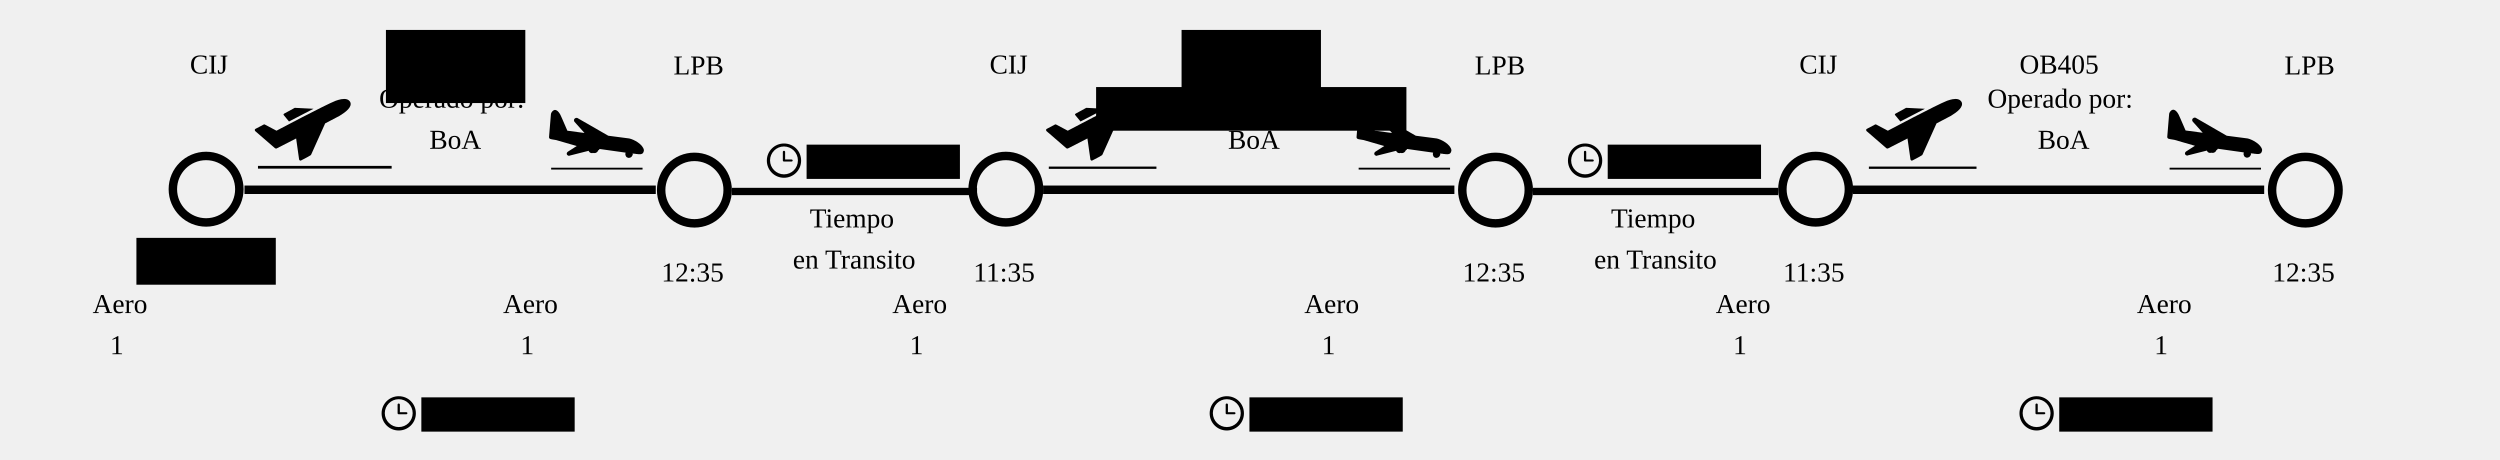
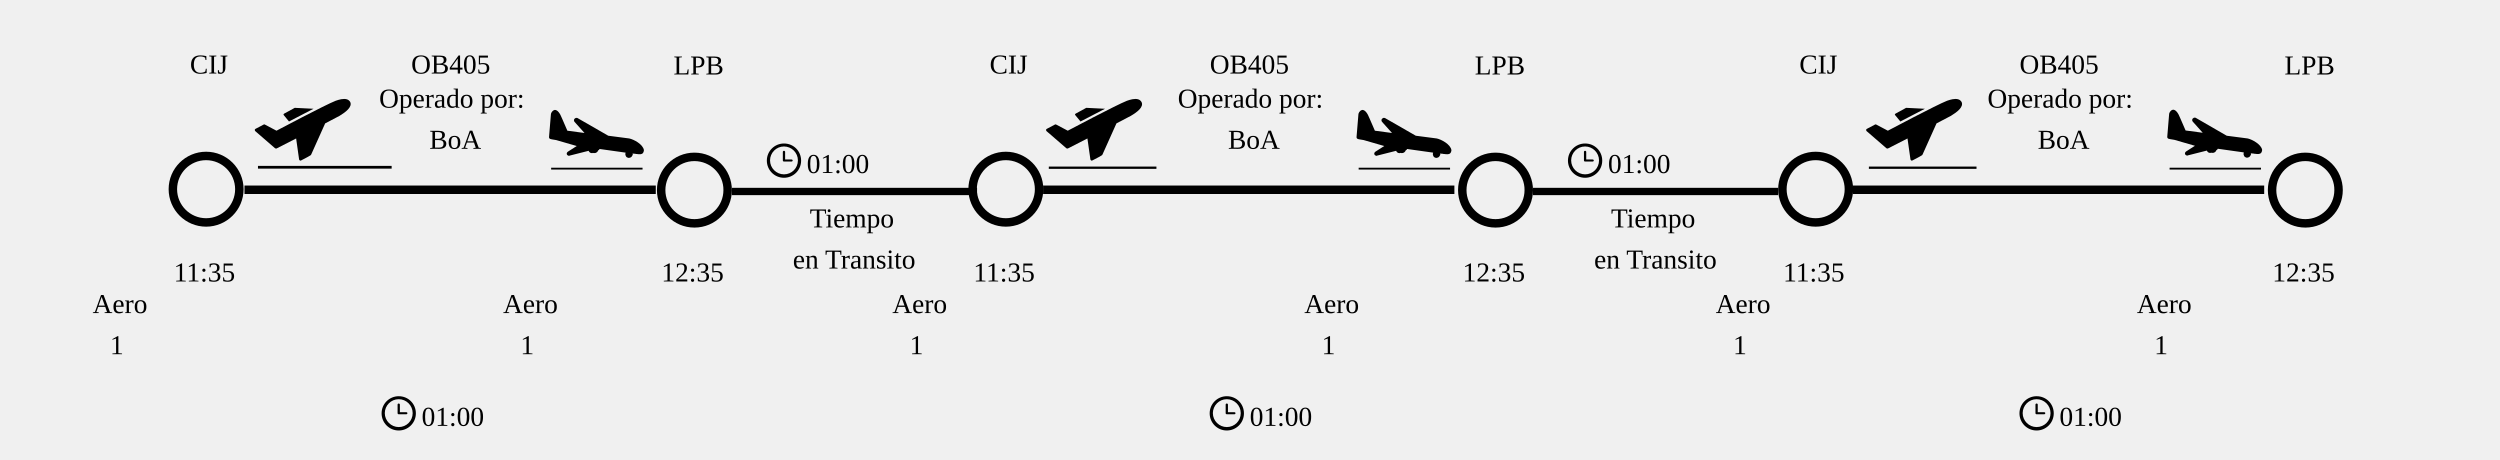
<svg xmlns="http://www.w3.org/2000/svg" version="1.1" x="0px" y="0px" viewBox="0 0 1094.1 201" style="enable-background:new 0 0 1094.1 201;" xml:space="preserve">
  <style type="text/css">
	.tres .st0{fill:#FFFFFF;}
	.tres .st1{fill:none;}
	.tres .st2{fill:#2C4465;}
	.tres .st4{font-size:16px;}
	.tres .st5{enable-background:new    ;}
	.tres .st6{font-size:15px;}
	.tres .st8{font-size:12px;}
	.tres .st9{fill:none;stroke:#FFFFFF;stroke-width:0.25;stroke-miterlimit:10;}
	.tres .st10{fill:#686868;}
</style>
  <g id="vuelo1">
    <g>
      <path class="st0" d="M90.2,99.2c-9.1,0-16.4-7.4-16.4-16.4c0-9.1,7.4-16.4,16.4-16.4c9.1,0,16.4,7.4,16.4,16.4    C106.6,91.9,99.2,99.2,90.2,99.2z M90.2,70.1c-7,0-12.7,5.7-12.7,12.7s5.7,12.7,12.7,12.7s12.7-5.7,12.7-12.7S97.2,70.1,90.2,70.1    z" />
    </g>
    <g>
      <rect x="107" y="81.2" class="st0" width="180" height="3.7" />
    </g>
    <g>
      <g>
        <line class="st1" x1="121.7" y1="60.5" x2="129.3" y2="60.5" />
      </g>
      <g>
        <line class="st1" x1="125.6" y1="56.7" x2="125.6" y2="64.3" />
      </g>
      <g>
        <path class="st2" d="M137.2,47.6l-8.1-0.4c-0.1,0-0.2,0-0.3,0.1l-4.4,2.4c-0.1,0.1-0.3,0.2-0.3,0.3c-0.1,0.1,0,0.3,0.1,0.4     l2.3,2.8c0.1,0,0.1-0.1,0.1-0.1L137.2,47.6z" />
      </g>
      <g>
        <path class="st2" d="M153.3,44.7L153.3,44.7c-0.3-0.6-1-1.4-2.7-1.4c-1.7,0-3.6,0.8-3.7,0.8c-4.6,1.8-25.9,13.1-25.9,13.1     l-5.1-2.7c-0.1-0.1-0.3-0.1-0.5,0l-3.6,1.9c-0.1,0.1-0.3,0.2-0.3,0.4c0,0.1,0.1,0.3,0.1,0.5l8.8,7.6c0.1,0.1,0.4,0.1,0.6,0.1     l8.6-4.4l1.3,9.2c0.1,0.1,0.1,0.3,0.3,0.4c0.1,0.1,0.1,0.1,0.3,0.1c0.1,0,0.1,0,0.3-0.1c1-0.5,1.5-0.8,2.1-1.1     c0.5-0.3,1.2-0.6,2.1-1.2c0.1-0.1,0.1-0.1,0.2-0.3l6.1-13.6l6.3-3.3C151.4,49,154.2,46.8,153.3,44.7L153.3,44.7z" />
      </g>
    </g>
    <g>
      <rect x="112.9" y="72.6" class="st2" width="58.5" height="1.2" />
    </g>
    <text data="salida1" transform="matrix(1 0 0 1 83.1106 32.1884)" class="st0 st3 st4">CIJ</text>
    <text data="aeropuertoSalida1" transform="matrix(1 0 0 1 40.5277 137.0176)" class="st5">
      <tspan x="0" y="0" class="st0 st3 st6">Aero</tspan>
      <tspan x="7.6" y="18" class="st0 st3 st6">1</tspan>
    </text>
    <text data="aeropuertoLlegada1" transform="matrix(1 0 0 1 220.1477 137.0176)" class="st5">
      <tspan x="0" y="0" class="st0 st3 st6">Aero</tspan>
      <tspan x="7.6" y="18" class="st0 st3 st6">1</tspan>
    </text>
    <text transform="matrix(1 0 0 1 48.0159 137.0177)" class="st7 st8">  </text>
    <text transform="matrix(1 0 0 1 132.8524 137.0177)" class="st7 st8">  </text>
    <text transform="matrix(1 0 0 1 137.3394 155.0177)" class="st7 st8"> </text>
-     <rect x="59.7" y="104.1" class="st1" width="61" height="20.5" />
    <text data="horaSalida1" transform="matrix(1 0 0 1 76.0244 123.1886)" class="st0 st3 st4">11:35</text>
    <text data="horaLlegada1" transform="matrix(1 0 0 1 289.4367 123.1886)" class="st0 st3 st4">12:35</text>
    <g>
      <path class="st0" d="M303.9,99.6c-9.1,0-16.4-7.4-16.4-16.4c0-9.1,7.4-16.4,16.4-16.4c9.1,0,16.4,7.4,16.4,16.4    C320.3,92.3,313,99.6,303.9,99.6z M303.9,70.5c-7,0-12.7,5.7-12.7,12.7s5.7,12.7,12.7,12.7s12.7-5.7,12.7-12.7    C316.7,76.2,310.9,70.5,303.9,70.5z" />
    </g>
    <g>
      <g>
        <path class="st2" d="M275.4,60.6l-9.2-1.2l-13.4-7.7c-0.1-0.1-0.3-0.1-0.4-0.1c-0.3-0.1-0.7,0.1-1,0.4c-0.3,0.4-0.3,1,0.1,1.4     l4.3,4.8l-7.5-1c-0.8-1.8-1.6-3.7-2.3-5.3c-1-2.6-2.1-3.8-3.2-3.8c-0.1,0-0.2,0.1-0.3,0.1c-0.9,0.3-1.4,1.4-1.4,1.8l-0.8,9.7     c-0.1,0.3,0,0.6,0.1,0.8c0.3,0.4,0.8,0.4,1.2,0.5l1.8,0.3l9,2.6l-3.9,2.5c-0.4,0.3-0.6,0.8-0.4,1.2c0.1,0.3,0.5,0.5,0.8,0.6     c0.1,0,0.3,0,0.4-0.1l8.3-2.1c0.2,0.5,0.7,1,1.3,1c0.2,0.1,0.4,0,0.6-0.1c0.1,0.1,0.3,0.1,0.5,0.1c0.8,0.1,1.6-0.5,1.8-1.2     c0.3-0.1,0.5-0.3,0.6-0.6l11.4,1.6c-0.1,0.1-0.1,0.3-0.1,0.5c-0.1,0.4,0.1,0.8,0.3,1.2c0.2,0.3,0.6,0.5,1,0.6c0.1,0,0.2,0,0.3,0     c0.1,0,0.3-0.1,0.4-0.1c0.6-0.1,1-0.7,1.2-1.3c0.1-0.1,0-0.4-0.1-0.5l1.2,0.1c0.3,0.1,0.5,0.1,0.7,0.1c0.5,0.1,1,0.1,1.5,0.1     c0.1,0,0.3-0.1,0.5-0.1c0.6-0.1,1-0.7,1.1-1.6v-0.1C281.4,63.1,277.3,61,275.4,60.6L275.4,60.6z" />
      </g>
      <g>
        <rect x="241.2" y="73.4" class="st2" width="40" height="0.8" />
      </g>
    </g>
    <text data="llegada1" transform="matrix(1 0 0 1 294.7488 32.6004)" class="st0 st3 st4">LPB</text>
    <line class="st9" x1="90.2" y1="194.9" x2="296.5" y2="194.9" />
    <g>
-       <rect x="184.4" y="173.9" class="st1" width="67.1" height="15" />
      <text data="duracion1" transform="matrix(1 0 0 1 184.5112 186.3646)" class="st0 st3 st6">01:00</text>
      <g>
        <path class="st2" d="M177.8,180.4H175v-3.3c0-0.3-0.2-0.5-0.5-0.5s-0.5,0.2-0.5,0.5v3.7c0,0.3,0.2,0.5,0.5,0.5h3.3     c0.3,0,0.5-0.2,0.5-0.5C178.3,180.6,178.1,180.4,177.8,180.4L177.8,180.4z" />
        <path class="st2" d="M174.5,173.4c-4.1,0-7.5,3.3-7.5,7.5c0,4.1,3.3,7.5,7.5,7.5c4.1,0,7.5-3.3,7.5-7.5S178.7,173.4,174.5,173.4z      M174.5,186.9c-3.3,0-6.1-2.7-6.1-6.1c0-3.3,2.7-6.1,6.1-6.1c3.3,0,6.1,2.7,6.1,6.1S177.9,186.9,174.5,186.9z" />
      </g>
    </g>
    <text transform="matrix(1 0 0 1 397.9883 137.0177)" class="st7 st8">  </text>
    <text data="operado1" transform="matrix(1 0 0 1 165.9034 47.1123)" class="st5">
      <tspan x="0" y="0" class="st0 st3 st6">Operado por:</tspan>
      <tspan x="22" y="18" class="st0 st3 st6">BoA</tspan>
    </text>
-     <rect x="168.9" y="13.1" class="st1" width="61" height="32" />
    <text data="lineaVuelo1" transform="matrix(1 0 0 1 179.9251 32.1884)" class="st0 st3 st4">OB405</text>
  </g>
  <g id="transito1">
    <g id="Layer_2_2_">
      <g>
        <rect x="320.3" y="82.2" class="st10" width="107.3" height="3.2" />
      </g>
    </g>
    <text transform="matrix(1 0 0 1 354.3722 99.5317)" class="st5">
      <tspan x="0" y="0" class="st0 st3 st6">Tiempo </tspan>
      <tspan x="-7.4" y="18" class="st0 st3 st6">en Transito</tspan>
    </text>
    <g>
-       <rect x="353" y="63.3" class="st1" width="67.1" height="15" />
      <text data="transito1" transform="matrix(1 0 0 1 353.0626 75.7252)" class="st0 st3 st6">01:00</text>
      <g>
        <path class="st2" d="M346.4,69.8h-2.8v-3.3c0-0.3-0.2-0.5-0.5-0.5s-0.5,0.2-0.5,0.5v3.7c0,0.3,0.2,0.5,0.5,0.5h3.3     c0.3,0,0.5-0.2,0.5-0.5C346.9,70,346.7,69.8,346.4,69.8L346.4,69.8z" />
        <path class="st2" d="M343.1,62.8c-4.1,0-7.5,3.3-7.5,7.5c0,4.1,3.3,7.5,7.5,7.5c4.1,0,7.5-3.3,7.5-7.5S347.3,62.8,343.1,62.8z      M343.1,76.3c-3.3,0-6.1-2.7-6.1-6.1c0-3.3,2.7-6.1,6.1-6.1c3.3,0,6.1,2.7,6.1,6.1S346.5,76.3,343.1,76.3z" />
      </g>
    </g>
  </g>
  <g id="vuelo2">
    <text data="operado2" transform="matrix(1 0 0 1 515.4247 47.1123)" class="st5">
      <tspan x="0" y="0" class="st0 st3 st6">Operado por:</tspan>
      <tspan x="22" y="18" class="st0 st3 st6">BoA</tspan>
    </text>
    <g>
      <path class="st0" d="M440.2,99.2c-9.1,0-16.4-7.4-16.4-16.4c0-9.1,7.4-16.4,16.4-16.4c9.1,0,16.4,7.4,16.4,16.4    C456.6,91.9,449.2,99.2,440.2,99.2z M440.2,70.1c-7,0-12.7,5.7-12.7,12.7s5.7,12.7,12.7,12.7s12.7-5.7,12.7-12.7    S447.2,70.1,440.2,70.1z" />
    </g>
    <g>
      <rect x="456.5" y="81.2" class="st0" width="180" height="3.7" />
    </g>
    <g>
      <g>
        <g>
          <line class="st1" x1="468.1" y1="60.5" x2="475.7" y2="60.5" />
        </g>
        <g>
          <line class="st1" x1="471.9" y1="56.7" x2="471.9" y2="64.3" />
        </g>
        <g>
          <path class="st2" d="M483.6,47.6l-8.1-0.4c-0.1,0-0.2,0-0.3,0.1l-4.4,2.4c-0.1,0.1-0.3,0.2-0.3,0.3c-0.1,0.1,0,0.3,0.1,0.4      l2.3,2.8c0.1,0,0.1-0.1,0.1-0.1L483.6,47.6z" />
        </g>
        <g>
          <path class="st2" d="M499.6,44.7L499.6,44.7c-0.3-0.6-1-1.4-2.7-1.4c-1.7,0-3.6,0.8-3.7,0.8c-4.6,1.8-25.9,13.1-25.9,13.1      l-5.1-2.7c-0.1-0.1-0.3-0.1-0.5,0l-3.6,1.9c-0.1,0.1-0.3,0.2-0.3,0.4c0,0.1,0.1,0.3,0.1,0.5l8.8,7.6c0.1,0.1,0.4,0.1,0.6,0.1      l8.6-4.4l1.3,9.2c0.1,0.1,0.1,0.3,0.3,0.4c0.1,0.1,0.1,0.1,0.3,0.1c0.1,0,0.1,0,0.3-0.1c1-0.5,1.5-0.8,2.1-1.1s1.2-0.6,2.1-1.2      c0.1-0.1,0.1-0.1,0.2-0.3l6.1-13.6l6.3-3.3C497.8,49,500.6,46.8,499.6,44.7L499.6,44.7z" />
        </g>
      </g>
      <g>
        <rect x="459" y="72.9" class="st2" width="47.1" height="1" />
      </g>
    </g>
    <text data="salida2" transform="matrix(1 0 0 1 433.083 32.1884)" class="st0 st3 st4">CIJ</text>
-     <rect x="517.1" y="13.1" class="st1" width="61" height="32" />
    <text data="lineaVuelo2" transform="matrix(1 0 0 1 529.4472 32.1884)" class="st0 st3 st4">OB405</text>
-     <rect x="479.7" y="38.1" class="st1" width="135.8" height="19.1" />
    <text data="aeropuertoSalida2" transform="matrix(1 0 0 1 390.5001 137.0176)" class="st5">
      <tspan x="0" y="0" class="st0 st3 st6">Aero</tspan>
      <tspan x="7.6" y="18" class="st0 st3 st6">1</tspan>
    </text>
    <text data="aeropuertoLlegada2" transform="matrix(1 0 0 1 570.8082 137.0176)" class="st5">
      <tspan x="0" y="0" class="st0 st3 st6">Aero</tspan>
      <tspan x="7.6" y="18" class="st0 st3 st6">1</tspan>
    </text>
    <text transform="matrix(1 0 0 1 452.9153 137.0177)" class="st7 st8">  </text>
    <text transform="matrix(1 0 0 1 556.2662 155.0177)" class="st7 st8"> </text>
    <text data="horaSalida2" transform="matrix(1 0 0 1 425.9969 123.1886)" class="st0 st3 st4">11:35</text>
    <text data="horaLlegada2" transform="matrix(1 0 0 1 640.0972 123.1886)" class="st0 st3 st4">12:35</text>
    <g>
      <path class="st0" d="M654.5,99.6c-9.1,0-16.4-7.4-16.4-16.4c0-9.1,7.4-16.4,16.4-16.4c9.1,0,16.4,7.4,16.4,16.4    C670.9,92.3,663.6,99.6,654.5,99.6z M654.5,70.5c-7,0-12.7,5.7-12.7,12.7s5.7,12.7,12.7,12.7s12.7-5.7,12.7-12.7    C667.3,76.2,661.5,70.5,654.5,70.5z" />
    </g>
    <g>
      <g>
        <path class="st2" d="M628.8,60.6l-9.2-1.2l-13.4-7.7c-0.1-0.1-0.3-0.1-0.4-0.1c-0.3-0.1-0.7,0.1-1,0.4c-0.3,0.4-0.3,1,0.1,1.4     l4.3,4.8l-7.5-1c-0.8-1.8-1.6-3.7-2.3-5.3c-1-2.6-2.1-3.8-3.2-3.8c-0.1,0-0.2,0.1-0.3,0.1c-0.9,0.3-1.4,1.4-1.4,1.8l-0.8,9.7     c-0.1,0.3,0,0.6,0.1,0.8c0.3,0.4,0.8,0.4,1.2,0.5l1.8,0.3l9,2.6l-3.9,2.5c-0.4,0.3-0.6,0.8-0.4,1.2c0.1,0.3,0.5,0.5,0.8,0.6     c0.1,0,0.3,0,0.4-0.1l8.3-2.1c0.2,0.5,0.7,1,1.3,1c0.2,0.1,0.4,0,0.6-0.1c0.1,0.1,0.3,0.1,0.5,0.1c0.8,0.1,1.6-0.5,1.8-1.2     c0.3-0.1,0.5-0.3,0.6-0.6l11.4,1.6c-0.1,0.1-0.1,0.3-0.1,0.5c-0.1,0.4,0.1,0.8,0.3,1.2c0.2,0.3,0.6,0.5,1,0.6c0.1,0,0.2,0,0.3,0     c0.1,0,0.3-0.1,0.4-0.1c0.6-0.1,1-0.7,1.2-1.3c0.1-0.1,0-0.4-0.1-0.5l1.2,0.1c0.3,0.1,0.5,0.1,0.7,0.1c0.5,0.1,1,0.1,1.5,0.1     c0.1,0,0.3-0.1,0.5-0.1c0.6-0.1,1-0.7,1.1-1.6v-0.1C634.8,63.1,630.7,61,628.8,60.6L628.8,60.6z" />
      </g>
      <g>
        <rect x="594.6" y="73.4" class="st2" width="40" height="0.8" />
      </g>
    </g>
    <text data="llegada2" transform="matrix(1 0 0 1 645.4093 32.6004)" class="st0 st3 st4">LPB</text>
    <line class="st9" x1="440.2" y1="194.9" x2="654.5" y2="194.9" />
    <g>
-       <rect x="546.8" y="173.9" class="st1" width="67.1" height="15" />
      <text data="duracion2" transform="matrix(1 0 0 1 546.9285 186.3646)" class="st0 st3 st6">01:00</text>
      <g>
        <path class="st2" d="M540.2,180.4h-2.8v-3.3c0-0.3-0.2-0.5-0.5-0.5s-0.5,0.2-0.5,0.5v3.7c0,0.3,0.2,0.5,0.5,0.5h3.3     c0.3,0,0.5-0.2,0.5-0.5C540.7,180.6,540.5,180.4,540.2,180.4L540.2,180.4z" />
        <path class="st2" d="M536.9,173.4c-4.1,0-7.5,3.3-7.5,7.5c0,4.1,3.3,7.5,7.5,7.5c4.1,0,7.5-3.3,7.5-7.5S541.1,173.4,536.9,173.4z      M536.9,186.9c-3.3,0-6.1-2.7-6.1-6.1c0-3.3,2.7-6.1,6.1-6.1c3.3,0,6.1,2.7,6.1,6.1S540.3,186.9,536.9,186.9z" />
      </g>
    </g>
  </g>
  <g id="transito2">
    <g id="Layer_2_1_">
      <g>
        <rect x="670.9" y="82.2" class="st10" width="107.3" height="3.2" />
      </g>
    </g>
    <text transform="matrix(1 0 0 1 705.0327 99.5317)" class="st5">
      <tspan x="0" y="0" class="st0 st3 st6">Tiempo </tspan>
      <tspan x="-7.4" y="18" class="st0 st3 st6">en Transito</tspan>
    </text>
    <g>
-       <rect x="703.6" y="63.3" class="st1" width="67.1" height="15" />
      <text data="transito2" transform="matrix(1 0 0 1 703.723 75.7252)" class="st0 st3 st6">01:00</text>
      <g>
        <path class="st2" d="M697,69.8h-2.8v-3.3c0-0.3-0.2-0.5-0.5-0.5s-0.5,0.2-0.5,0.5v3.7c0,0.3,0.2,0.5,0.5,0.5h3.3     c0.3,0,0.5-0.2,0.5-0.5C697.5,70,697.3,69.8,697,69.8L697,69.8z" />
        <path class="st2" d="M693.7,62.8c-4.1,0-7.5,3.3-7.5,7.5c0,4.1,3.3,7.5,7.5,7.5c4.1,0,7.5-3.3,7.5-7.5S697.9,62.8,693.7,62.8z      M693.7,76.3c-3.3,0-6.1-2.7-6.1-6.1c0-3.3,2.7-6.1,6.1-6.1c3.3,0,6.1,2.7,6.1,6.1S697.1,76.3,693.7,76.3z" />
      </g>
    </g>
  </g>
  <g id="vuelo3">
    <text data="operado3" transform="matrix(1 0 0 1 869.7853 47.1123)" class="st5">
      <tspan x="0" y="0" class="st0 st3 st6">Operado por:</tspan>
      <tspan x="22" y="18" class="st0 st3 st6">BoA</tspan>
    </text>
    <g>
      <path class="st0" d="M794.6,99.2c-9.1,0-16.4-7.4-16.4-16.4c0-9.1,7.4-16.4,16.4-16.4c9.1,0,16.4,7.4,16.4,16.4    C811,91.9,803.6,99.2,794.6,99.2z M794.6,70.1c-7,0-12.7,5.7-12.7,12.7s5.7,12.7,12.7,12.7s12.7-5.7,12.7-12.7    S801.6,70.1,794.6,70.1z" />
    </g>
    <g>
      <rect x="810.9" y="81.2" class="st0" width="180" height="3.7" />
    </g>
    <g>
      <g>
        <g>
          <line class="st1" x1="826.9" y1="60.5" x2="834.5" y2="60.5" />
        </g>
        <g>
          <line class="st1" x1="830.8" y1="56.7" x2="830.8" y2="64.3" />
        </g>
        <g>
          <path class="st2" d="M842.4,47.6l-8.1-0.4c-0.1,0-0.2,0-0.3,0.1l-4.4,2.4c-0.1,0.1-0.3,0.2-0.3,0.3c-0.1,0.1,0,0.3,0.1,0.4      l2.3,2.8c0.1,0,0.1-0.1,0.1-0.1L842.4,47.6z" />
        </g>
        <g>
          <path class="st2" d="M858.5,44.7L858.5,44.7c-0.3-0.6-1-1.4-2.7-1.4c-1.7,0-3.6,0.8-3.7,0.8c-4.6,1.8-25.9,13.1-25.9,13.1      l-5.1-2.7c-0.1-0.1-0.3-0.1-0.5,0l-3.6,1.9c-0.1,0.1-0.3,0.2-0.3,0.4c0,0.1,0.1,0.3,0.1,0.5l8.8,7.6c0.1,0.1,0.4,0.1,0.6,0.1      l8.6-4.4l1.3,9.2c0.1,0.1,0.1,0.3,0.3,0.4c0.1,0.1,0.1,0.1,0.3,0.1c0.1,0,0.1,0,0.3-0.1c1-0.5,1.5-0.8,2.1-1.1      c0.5-0.3,1.2-0.6,2.1-1.2c0.1-0.1,0.1-0.1,0.2-0.3l6.1-13.6l6.3-3.3C856.6,49,859.4,46.8,858.5,44.7L858.5,44.7z" />
        </g>
      </g>
      <g>
        <rect x="817.9" y="72.9" class="st2" width="47.1" height="1" />
      </g>
    </g>
    <text data="salida3" transform="matrix(1 0 0 1 787.4434 32.1884)" class="st0 st3 st4">CIJ</text>
    <text data="lineaVuelo3" transform="matrix(1 0 0 1 883.8076 32.1884)" class="st0 st3 st4">OB405</text>
    <text data="aeropuertoSalida3" transform="matrix(1 0 0 1 750.8606 137.0176)" class="st5">
      <tspan x="0" y="0" class="st0 st3 st6">Aero</tspan>
      <tspan x="7.6" y="18" class="st0 st3 st6">1</tspan>
    </text>
    <text data="aeropuertoLlegada3" transform="matrix(1 0 0 1 935.1686 137.0176)" class="st5">
      <tspan x="0" y="0" class="st0 st3 st6">Aero</tspan>
      <tspan x="7.6" y="18" class="st0 st3 st6">1</tspan>
    </text>
    <text transform="matrix(1 0 0 1 807.2758 137.0177)" class="st7 st8">  </text>
    <text transform="matrix(1 0 0 1 910.6266 155.0177)" class="st7 st8"> </text>
    <text data="horaSalida3" transform="matrix(1 0 0 1 780.3573 123.1886)" class="st0 st3 st4">11:35</text>
    <text data="horaLlegada3" transform="matrix(1 0 0 1 994.4577 123.1886)" class="st0 st3 st4">12:35</text>
    <g>
      <path class="st0" d="M1008.9,99.6c-9.1,0-16.4-7.4-16.4-16.4c0-9.1,7.4-16.4,16.4-16.4c9.1,0,16.4,7.4,16.4,16.4    C1025.3,92.3,1018,99.6,1008.9,99.6z M1008.9,70.5c-7,0-12.7,5.7-12.7,12.7s5.7,12.7,12.7,12.7s12.7-5.7,12.7-12.7    C1021.7,76.2,1015.9,70.5,1008.9,70.5z" />
    </g>
    <g>
      <g>
        <path class="st2" d="M983.7,60.6l-9.2-1.2L961,51.6c-0.1-0.1-0.3-0.1-0.4-0.1c-0.3-0.1-0.7,0.1-1,0.4c-0.3,0.4-0.3,1,0.1,1.4     l4.3,4.8l-7.5-1c-0.8-1.8-1.6-3.7-2.3-5.3c-1-2.6-2.1-3.8-3.2-3.8c-0.1,0-0.2,0.1-0.3,0.1c-0.9,0.3-1.4,1.4-1.4,1.8l-0.8,9.7     c-0.1,0.3,0,0.6,0.1,0.8c0.3,0.4,0.8,0.4,1.2,0.5l1.8,0.3l9,2.6l-3.9,2.5c-0.4,0.3-0.6,0.8-0.4,1.2c0.1,0.3,0.5,0.5,0.8,0.6     c0.1,0,0.3,0,0.4-0.1l8.3-2.1c0.2,0.5,0.7,1,1.3,1c0.2,0.1,0.4,0,0.6-0.1c0.1,0.1,0.3,0.1,0.5,0.1c0.8,0.1,1.6-0.5,1.8-1.2     c0.3-0.1,0.5-0.3,0.6-0.6l11.4,1.6c-0.1,0.1-0.1,0.3-0.1,0.5c-0.1,0.4,0.1,0.8,0.3,1.2c0.2,0.3,0.6,0.5,1,0.6c0.1,0,0.2,0,0.3,0     c0.1,0,0.3-0.1,0.4-0.1c0.6-0.1,1-0.7,1.2-1.3c0.1-0.1,0-0.4-0.1-0.5l1.2,0.1c0.3,0.1,0.5,0.1,0.7,0.1c0.5,0.1,1,0.1,1.5,0.1     c0.1,0,0.3-0.1,0.5-0.1c0.6-0.1,1-0.7,1.1-1.6v-0.1C989.6,63.1,985.5,61,983.7,60.6L983.7,60.6z" />
      </g>
      <g>
        <rect x="949.5" y="73.4" class="st2" width="40" height="0.8" />
      </g>
    </g>
    <text data="llegada3" transform="matrix(1 0 0 1 999.7698 32.6004)" class="st0 st3 st4">LPB</text>
    <line class="st9" x1="803.5" y1="194.9" x2="1017.8" y2="194.9" />
    <g>
-       <rect x="901.2" y="173.9" class="st1" width="67.1" height="15" />
      <text data="duracion3" transform="matrix(1 0 0 1 901.2889 186.3646)" class="st0 st3 st6">01:00</text>
      <g>
        <path class="st2" d="M894.6,180.4h-2.8v-3.3c0-0.3-0.2-0.5-0.5-0.5s-0.5,0.2-0.5,0.5v3.7c0,0.3,0.2,0.5,0.5,0.5h3.3     c0.3,0,0.5-0.2,0.5-0.5C895.1,180.6,894.9,180.4,894.6,180.4L894.6,180.4z" />
        <path class="st2" d="M891.3,173.4c-4.1,0-7.5,3.3-7.5,7.5c0,4.1,3.3,7.5,7.5,7.5c4.1,0,7.5-3.3,7.5-7.5S895.5,173.4,891.3,173.4z      M891.3,186.9c-3.3,0-6.1-2.7-6.1-6.1c0-3.3,2.7-6.1,6.1-6.1c3.3,0,6.1,2.7,6.1,6.1S894.7,186.9,891.3,186.9z" />
      </g>
    </g>
  </g>
</svg>
